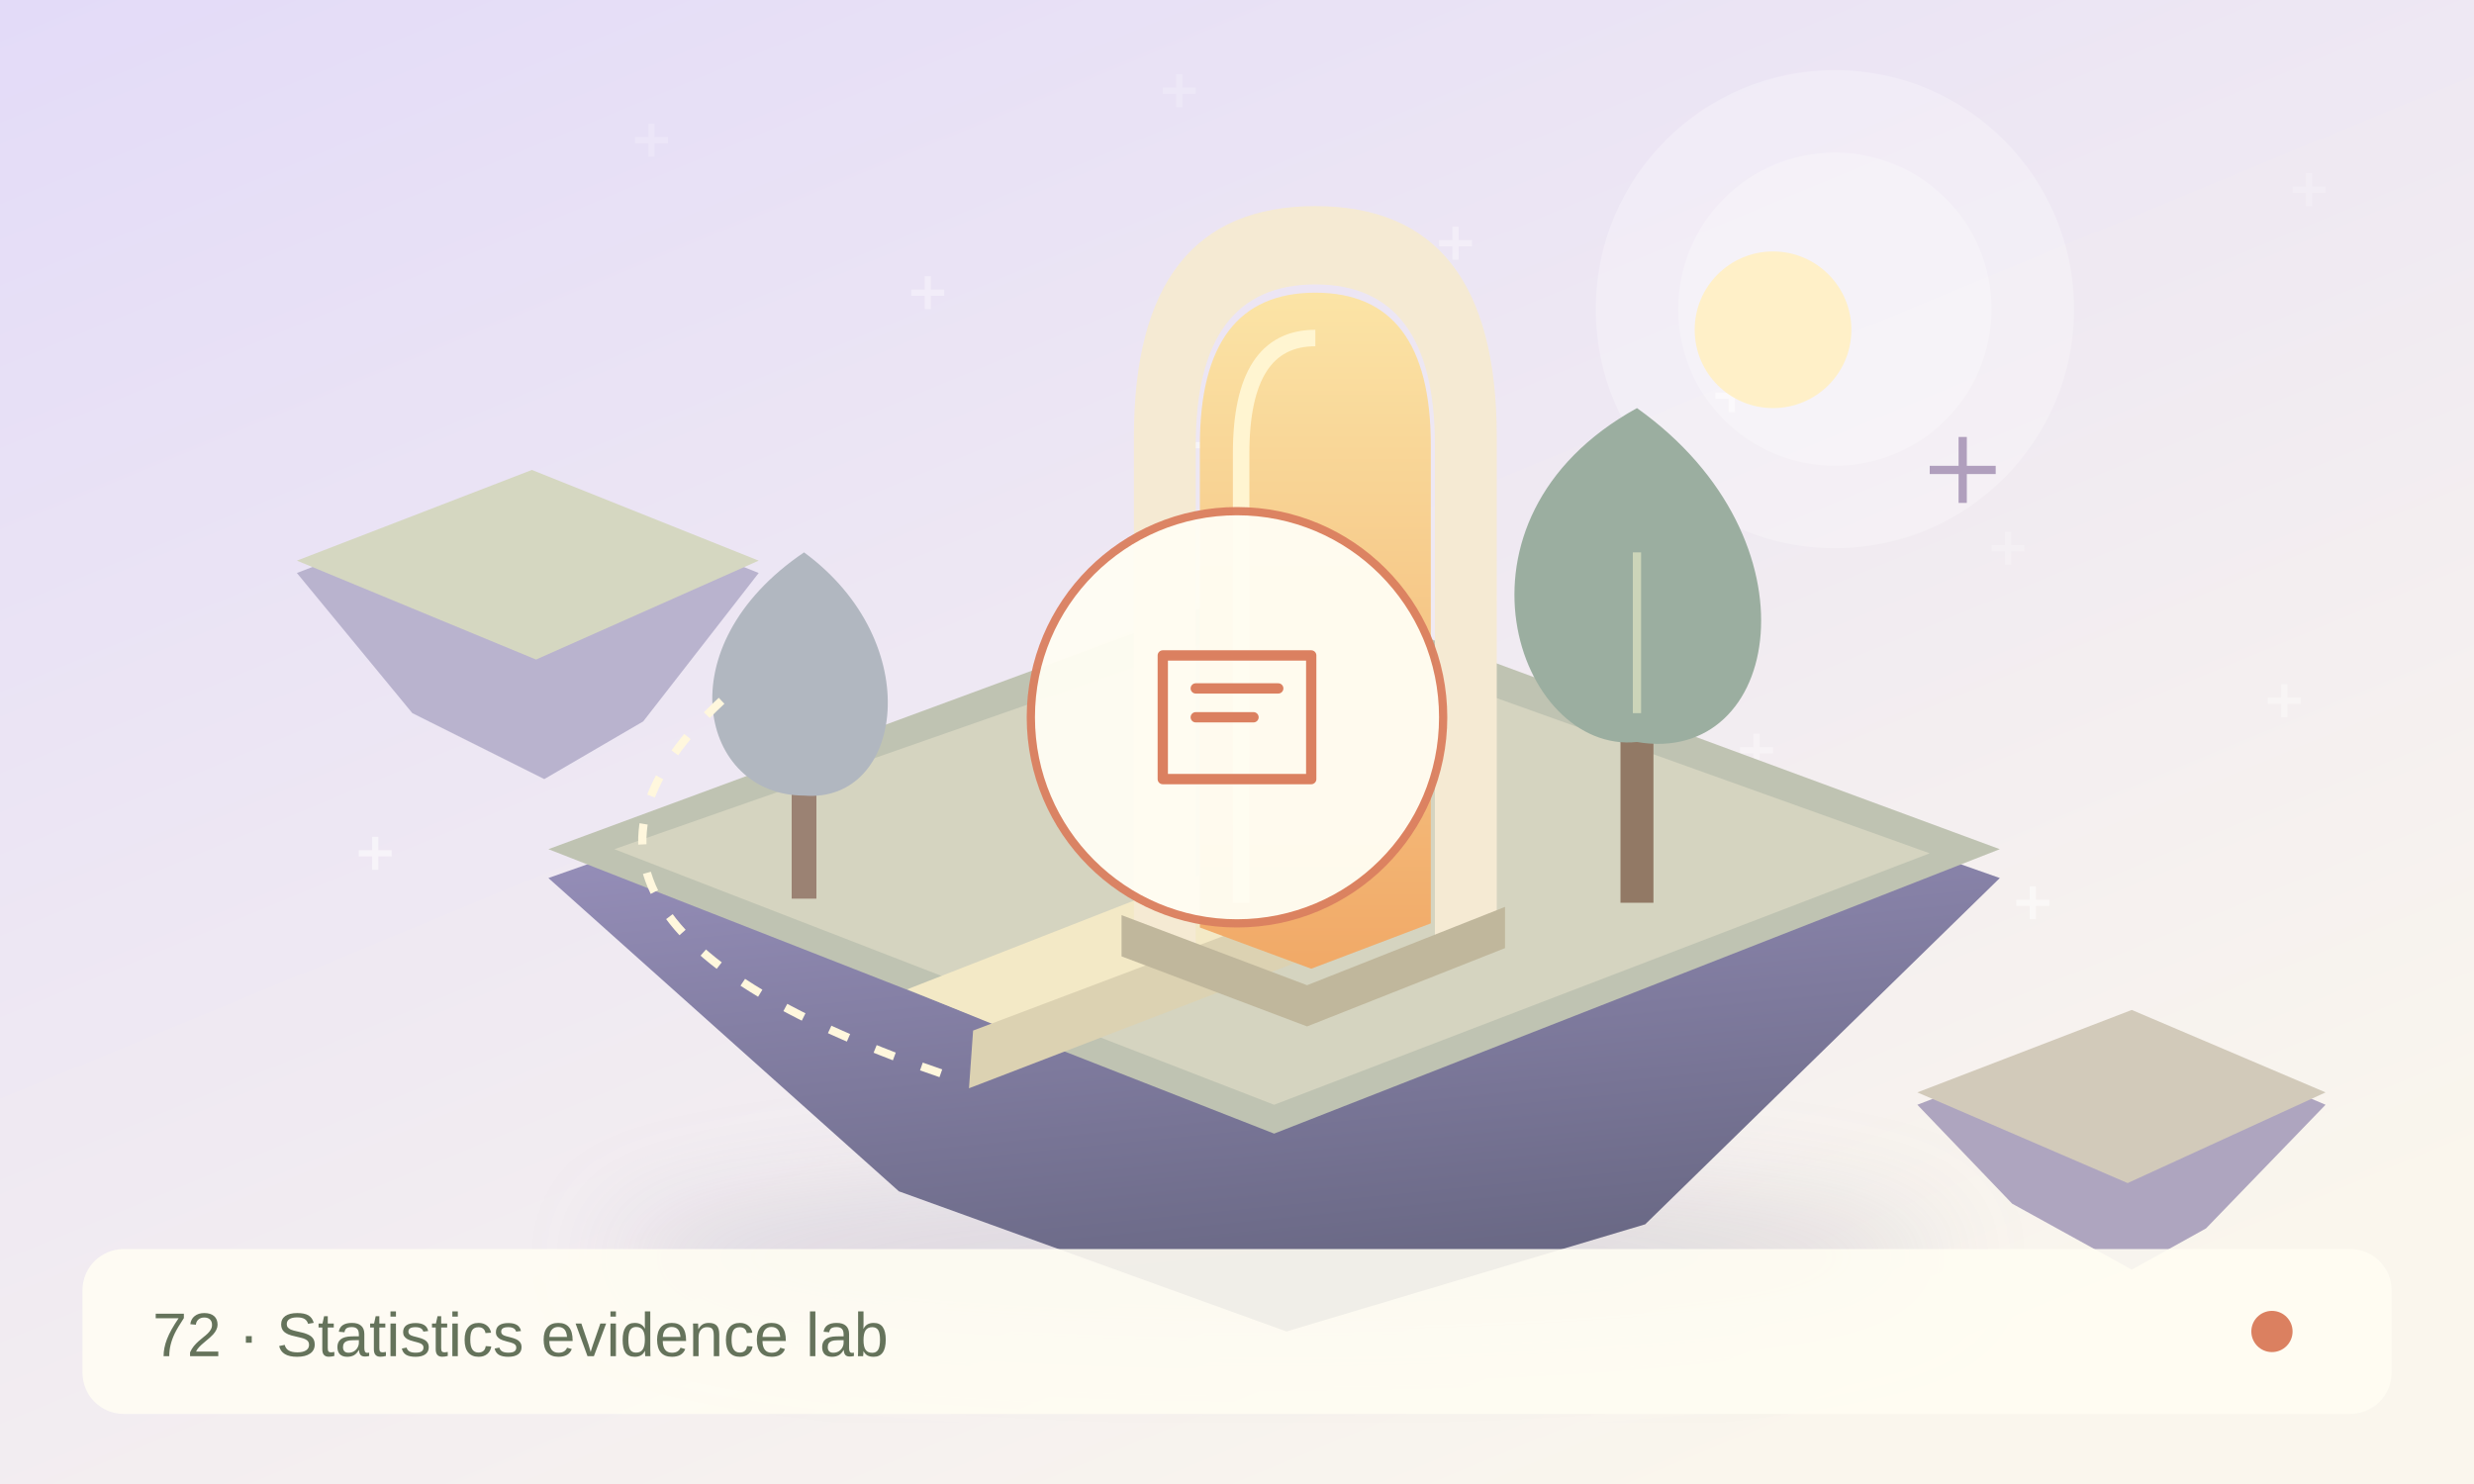
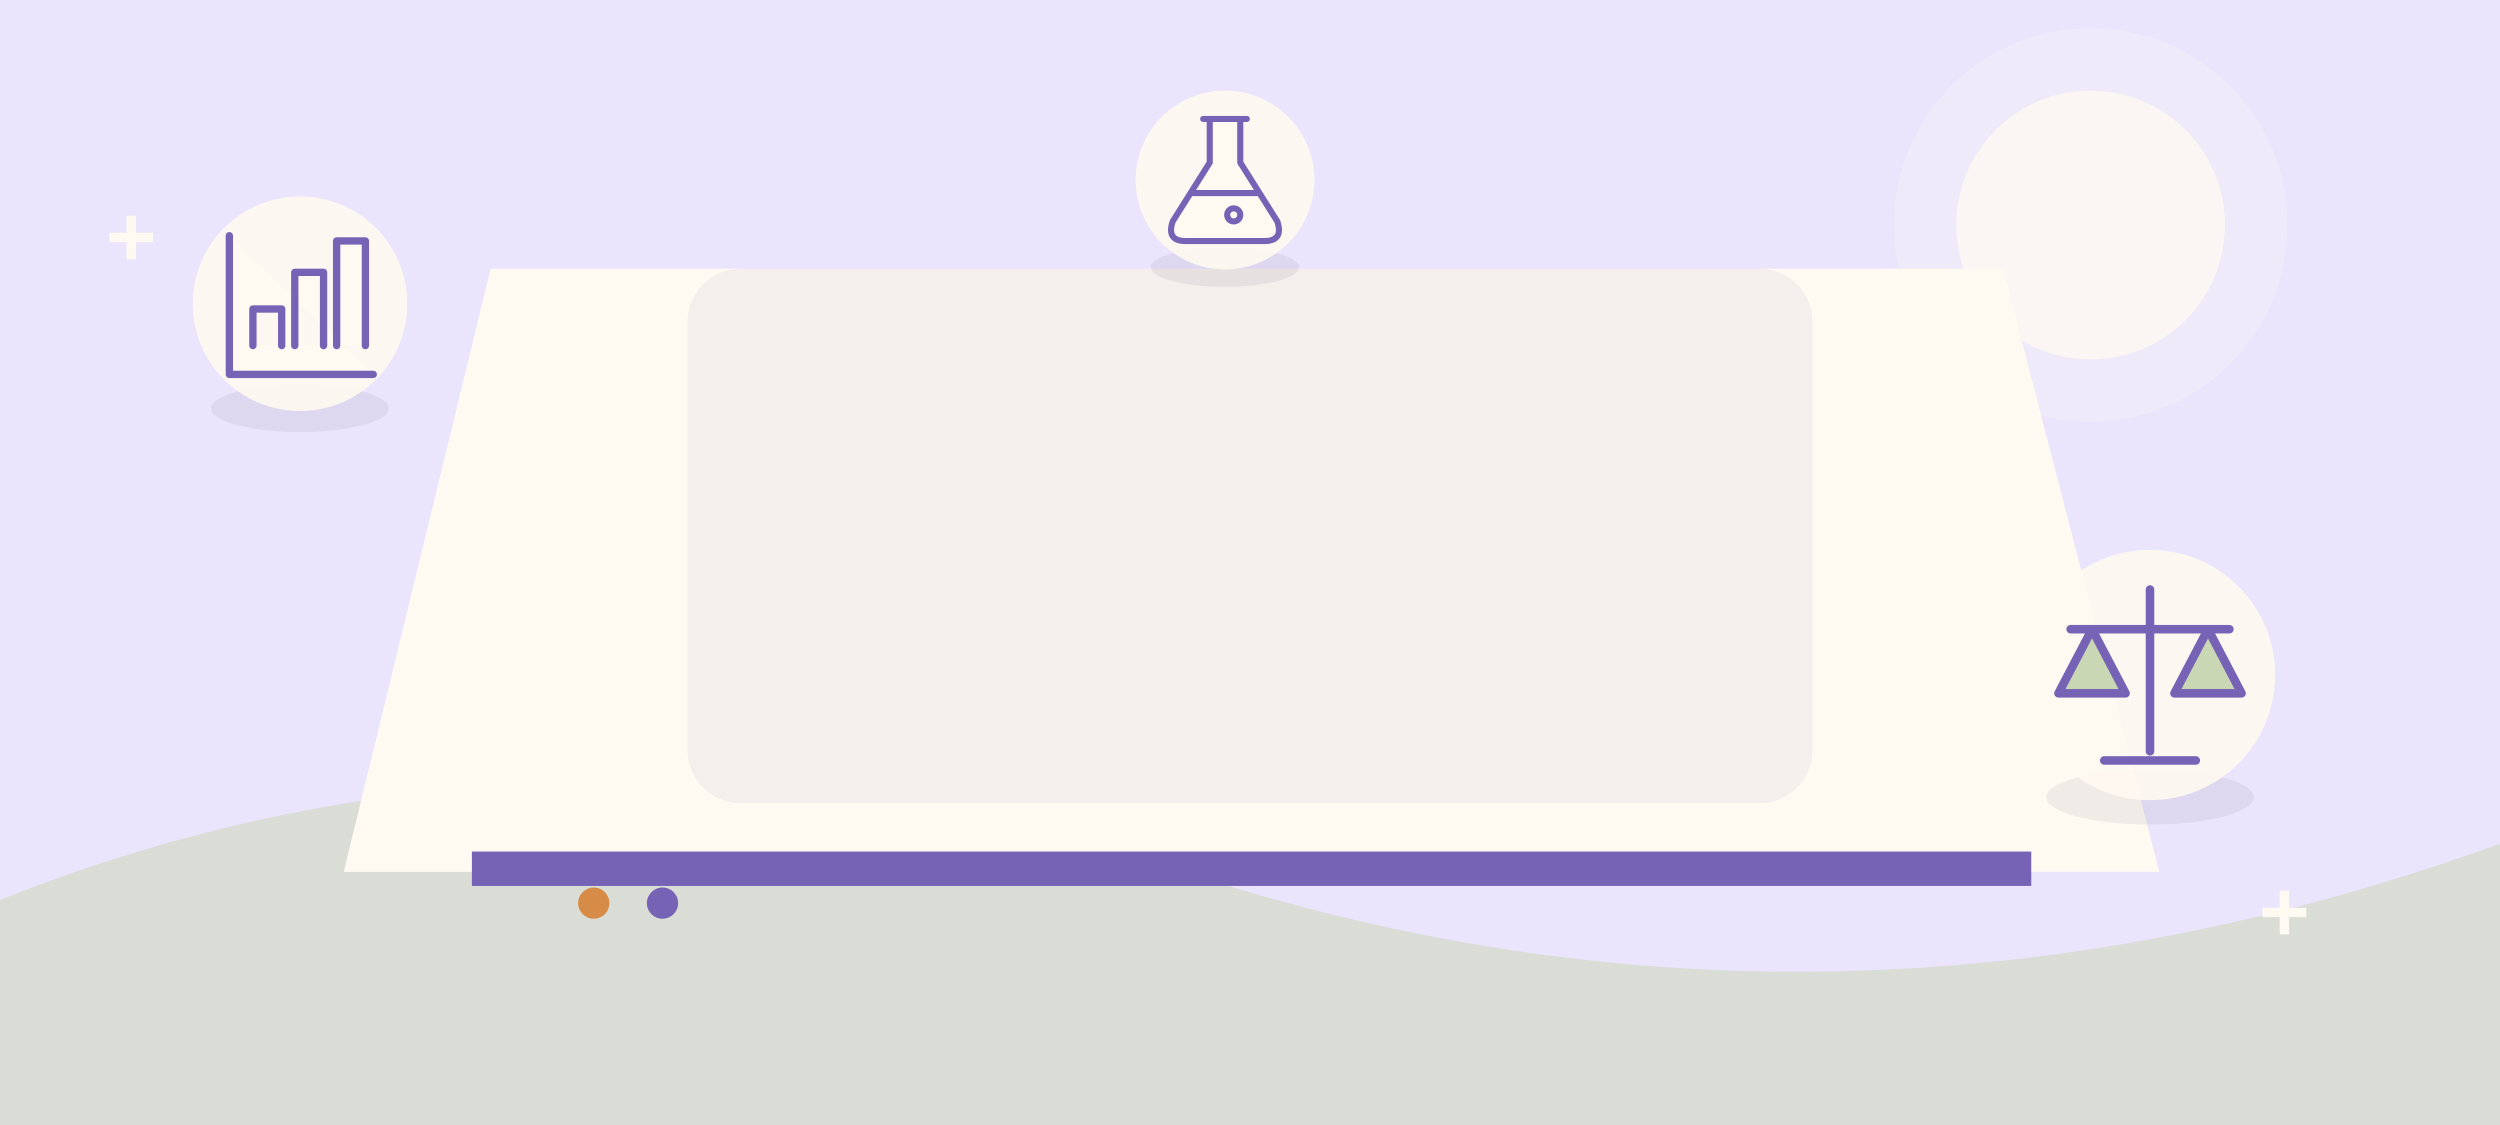
- <svg xmlns="http://www.w3.org/2000/svg" class="world-art " viewBox="0 0 600 360" role="img" aria-label="Statistics evidence lab: Know what the numbers can support">
-   <defs>
-     <linearGradient id="_R_0_bg" x2="0.7" y2="1">
-       <stop stop-color="#e3dbf8" />
-       <stop offset="1" stop-color="#faf6ed" />
-     </linearGradient>
-     <linearGradient id="_R_0_stone" x2=".2" y2="1">
-       <stop stop-color="#aaa0d1" />
-       <stop offset="1" stop-color="#686783" />
-     </linearGradient>
-     <linearGradient id="_R_0_portal" x2="0" y2="1">
-       <stop stop-color="#fbe4a6" />
-       <stop offset="1" stop-color="#f1a967" />
-     </linearGradient>
-     <linearGradient id="_R_0_water" x2="0" y2="1">
-       <stop stop-color="#a4d5d5" />
-       <stop offset="1" stop-color="#699fac" />
-     </linearGradient>
-     <filter id="_R_0_shadow" x="-50%" y="-50%" width="200%" height="200%">
-       <feGaussianBlur stdDeviation="12" />
-     </filter>
-   </defs>
-   <rect width="600" height="360" fill="url(#_R_0_bg)" />
-   <circle cx="445" cy="75" r="58" fill="#fff" opacity=".25" />
-   <circle cx="445" cy="75" r="38" fill="#fff" opacity=".25" />
-   <g opacity="0.2" transform="translate(286 22)">
-     <path d="M0-4V4M-4 0H4" stroke="#fff" stroke-width="1.5" />
-   </g>
-   <g opacity="0.36" transform="translate(353 59)">
-     <path d="M0-4V4M-4 0H4" stroke="#fff" stroke-width="1.5" />
-   </g>
-   <g opacity="0.52" transform="translate(420 96)">
-     <path d="M0-4V4M-4 0H4" stroke="#fff" stroke-width="1.5" />
-   </g>
-   <g opacity="0.2" transform="translate(487 133)">
-     <path d="M0-4V4M-4 0H4" stroke="#fff" stroke-width="1.5" />
-   </g>
-   <g opacity="0.36" transform="translate(554 170)">
-     <path d="M0-4V4M-4 0H4" stroke="#fff" stroke-width="1.5" />
-   </g>
-   <g opacity="0.52" transform="translate(91 207)">
-     <path d="M0-4V4M-4 0H4" stroke="#fff" stroke-width="1.5" />
-   </g>
-   <g opacity="0.2" transform="translate(158 34)">
-     <path d="M0-4V4M-4 0H4" stroke="#fff" stroke-width="1.5" />
-   </g>
-   <g opacity="0.36" transform="translate(225 71)">
-     <path d="M0-4V4M-4 0H4" stroke="#fff" stroke-width="1.5" />
-   </g>
-   <g opacity="0.52" transform="translate(292 108)">
-     <path d="M0-4V4M-4 0H4" stroke="#fff" stroke-width="1.5" />
-   </g>
-   <g opacity="0.2" transform="translate(359 145)">
-     <path d="M0-4V4M-4 0H4" stroke="#fff" stroke-width="1.5" />
-   </g>
-   <g opacity="0.36" transform="translate(426 182)">
-     <path d="M0-4V4M-4 0H4" stroke="#fff" stroke-width="1.5" />
-   </g>
-   <g opacity="0.52" transform="translate(493 219)">
-     <path d="M0-4V4M-4 0H4" stroke="#fff" stroke-width="1.5" />
-   </g>
-   <g opacity="0.2" transform="translate(560 46)">
-     <path d="M0-4V4M-4 0H4" stroke="#fff" stroke-width="1.5" />
-   </g>
+ <svg xmlns="http://www.w3.org/2000/svg" class="world-art world-preview " viewBox="0 0 800 360" role="img" aria-label="Statistics evidence lab: Know what the numbers can support">
  <g>
-     <ellipse cx="310" cy="305" rx="161" ry="20" fill="#7b779d" opacity=".18" filter="url(#_R_0_shadow)" />
-     <path d="m133 213 176-62 176 62-86 84-87 26-94-34Z" fill="url(#_R_0_stone)" />
-     <path d="m133 206 176-65 176 65-176 69Z" fill="#bfc3b2" />
-     <path d="m149 206 160-56 159 57-159 61Z" fill="#d5d4c0" />
-     <path d="m220 240 92-36 34 12-94 37Z" fill="#f3e9c6" />
-     <path d="m236 250 90-34v13l-91 35" fill="#dcd2b2" />
-     <path d="M275 225V106q0-56 44-56t44 56v115l-15 7V108q0-39-29-39t-29 39v123Z" fill="#f5ead3" />
-     <path d="M291 225V108q0-37 28-37t28 37v116l-29 11Z" fill="url(#_R_0_portal)" />
-     <path d="M301 219V110q0-28 18-28" stroke="#fff5d1" stroke-width="4" fill="none" />
-     <path d="m272 222 45 17 48-19v10l-48 19-45-17Z" fill="#c0b79c" />
-     <g transform="translate(397 165)">
-       <path d="M0 0v54" stroke="#927965" stroke-width="8" />
-       <path d="M0-66C-49-39-29 18 0 15 35 21 45-34 0-66Z" fill="#9baea0" />
-       <path d="M0-31V8" stroke="#ccd5b9" stroke-width="2" />
+     <rect width="800" height="360" fill="#eae4fc" />
+     <circle cx="669" cy="72" r="43" fill="#fffaf1" opacity=".7" />
+     <circle cx="669" cy="72" r="63" fill="#fffaf1" opacity=".25" />
+     <path d="M0 288Q180 216 385 281T800 270V360H0Z" fill="#cad7b4" opacity=".55" />
+     <path d="M157 86H641L691 279H110Z" fill="#fffaf1" />
+     <rect x="220" y="86" width="360" height="171" rx="17" fill="#7663b6" opacity=".08" />
+     <path d="M151 278H650" stroke="#7663b6" stroke-width="11" />
+     <circle cx="190" cy="289" r="5" fill="#d68c47" />
+     <circle cx="212" cy="289" r="5" fill="#7663b6" />
+     <g transform="translate(96 97.2) scale(0.8372093)">
+       <ellipse cy="40" rx="34" ry="9" fill="#443e66" opacity=".08" />
+       <circle r="41" fill="#fffaf1" opacity=".9" />
+       <g stroke="#7663b6" stroke-width="2.8" stroke-linecap="round" stroke-linejoin="round" fill="#fffaf1">
+         <path d="M-27-26V27H28M-18 16V2H-7V16M-2 16V-12H9V16M14 16V-24H25V16" />
+       </g>
    </g>
-     <g transform="translate(195 183)">
-       <path d="M0 0v35" stroke="#9b8273" stroke-width="6" />
-       <path d="M0-49C-34-26-25 10 0 10 24 12 30-27 0-49Z" fill="#b1b7c0" />
+     <g transform="translate(688 216) scale(0.9767442)">
+       <ellipse cy="40" rx="34" ry="9" fill="#443e66" opacity=".08" />
+       <circle r="41" fill="#fffaf1" opacity=".9" />
+       <g stroke="#7663b6" stroke-width="2.8" stroke-linecap="round" stroke-linejoin="round" fill="#cad7b4">
+         <path d="M0-28V25M-15 28H15M-26-15H26M-19-15L-30 6H-8ZM19-15L8 6H30Z" />
+       </g>
    </g>
-     <path d="m72 139 57-22 55 22-28 36-24 14-32-16Z" fill="#b9b3ce" />
-     <path d="m72 136 57-22 55 22-54 24Z" fill="#d5d7c1" />
-     <path d="m465 268 52-20 47 20-29 30-18 10-29-16Z" fill="#aea5bf" />
-     <path d="m465 265 52-20 47 20-48 22Z" fill="#d2caba" />
-     <path d="M175 170q-57 53 55 91" stroke="#fff7dd" stroke-width="2" stroke-dasharray="5 7" fill="none" />
-     <circle cx="430" cy="80" r="19" fill="#fff0c8" />
-     <path d="M476 106v16m-8-8h16" stroke="#b09fbd" stroke-width="2" />
-   </g>
-   <g transform="translate(300 174)">
-     <circle r="50" fill="#fffdf2" stroke="#db8060" stroke-width="2" opacity=".96" />
-     <g stroke="#db8060" stroke-width="2.5" fill="none" stroke-linecap="round" stroke-linejoin="round">
-       <path d="M-18-15h36v30h-36Z M-10-7h20 M-10 0h14" />
+     <g transform="translate(392 57.6) scale(0.6976744)">
+       <ellipse cy="40" rx="34" ry="9" fill="#443e66" opacity=".08" />
+       <circle r="41" fill="#fffaf1" opacity=".9" />
+       <g stroke="#7663b6" stroke-width="2.8" stroke-linecap="round" stroke-linejoin="round" fill="#fffaf1">
+         <path d="M-10-28H10M-7-28V-8L-24 19Q-27 28-18 28H18Q27 28 24 19L7-8V-28M-15 6H15" />
+         <circle cx="4" cy="16" r="3" />
+       </g>
    </g>
-   </g>
-   <g>
-     <rect x="20" y="303" width="560" height="40" rx="10" fill="#fffdf3" opacity=".9" />
-     <text x="37" y="329" font-family="Arial,sans-serif" font-size="15" fill="#65735b">72 · Statistics evidence lab</text>
-     <circle cx="551" cy="323" r="5" fill="#db8060" />
+     <path d="M42 69v14M35 76h14M731 285v14M724 292h14" stroke="#fffaf1" stroke-width="3" />
  </g>
</svg>
